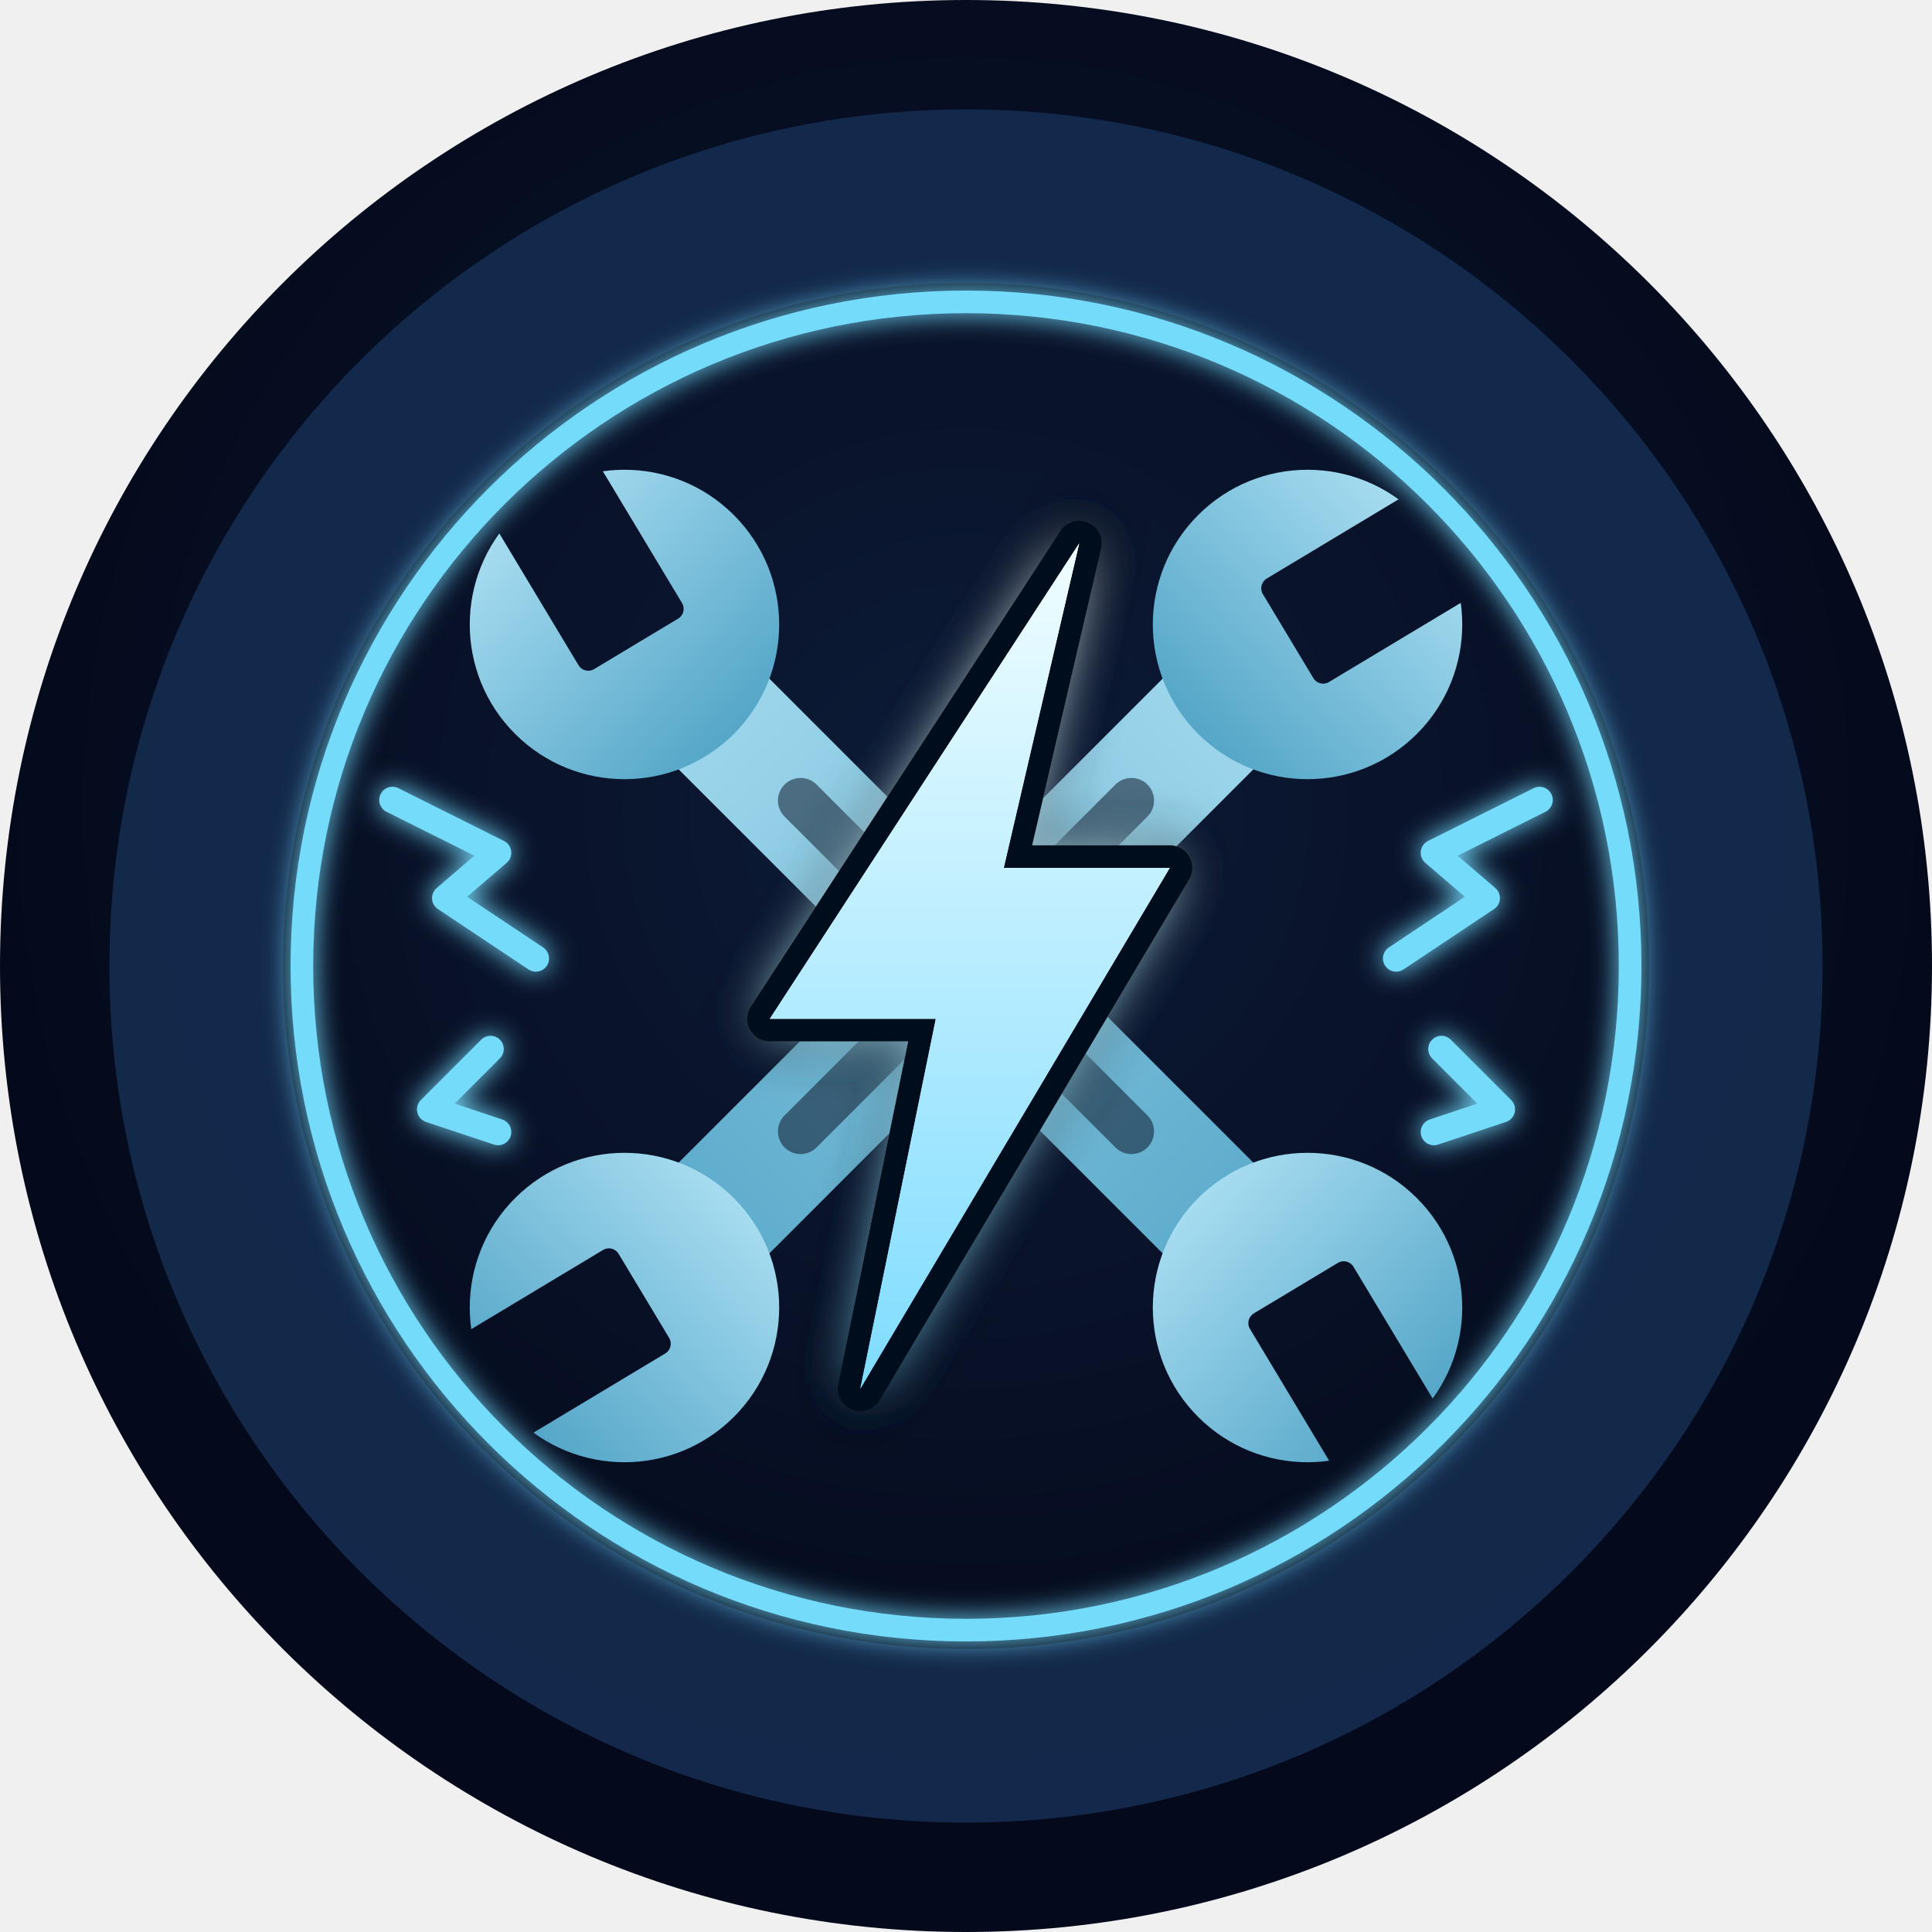
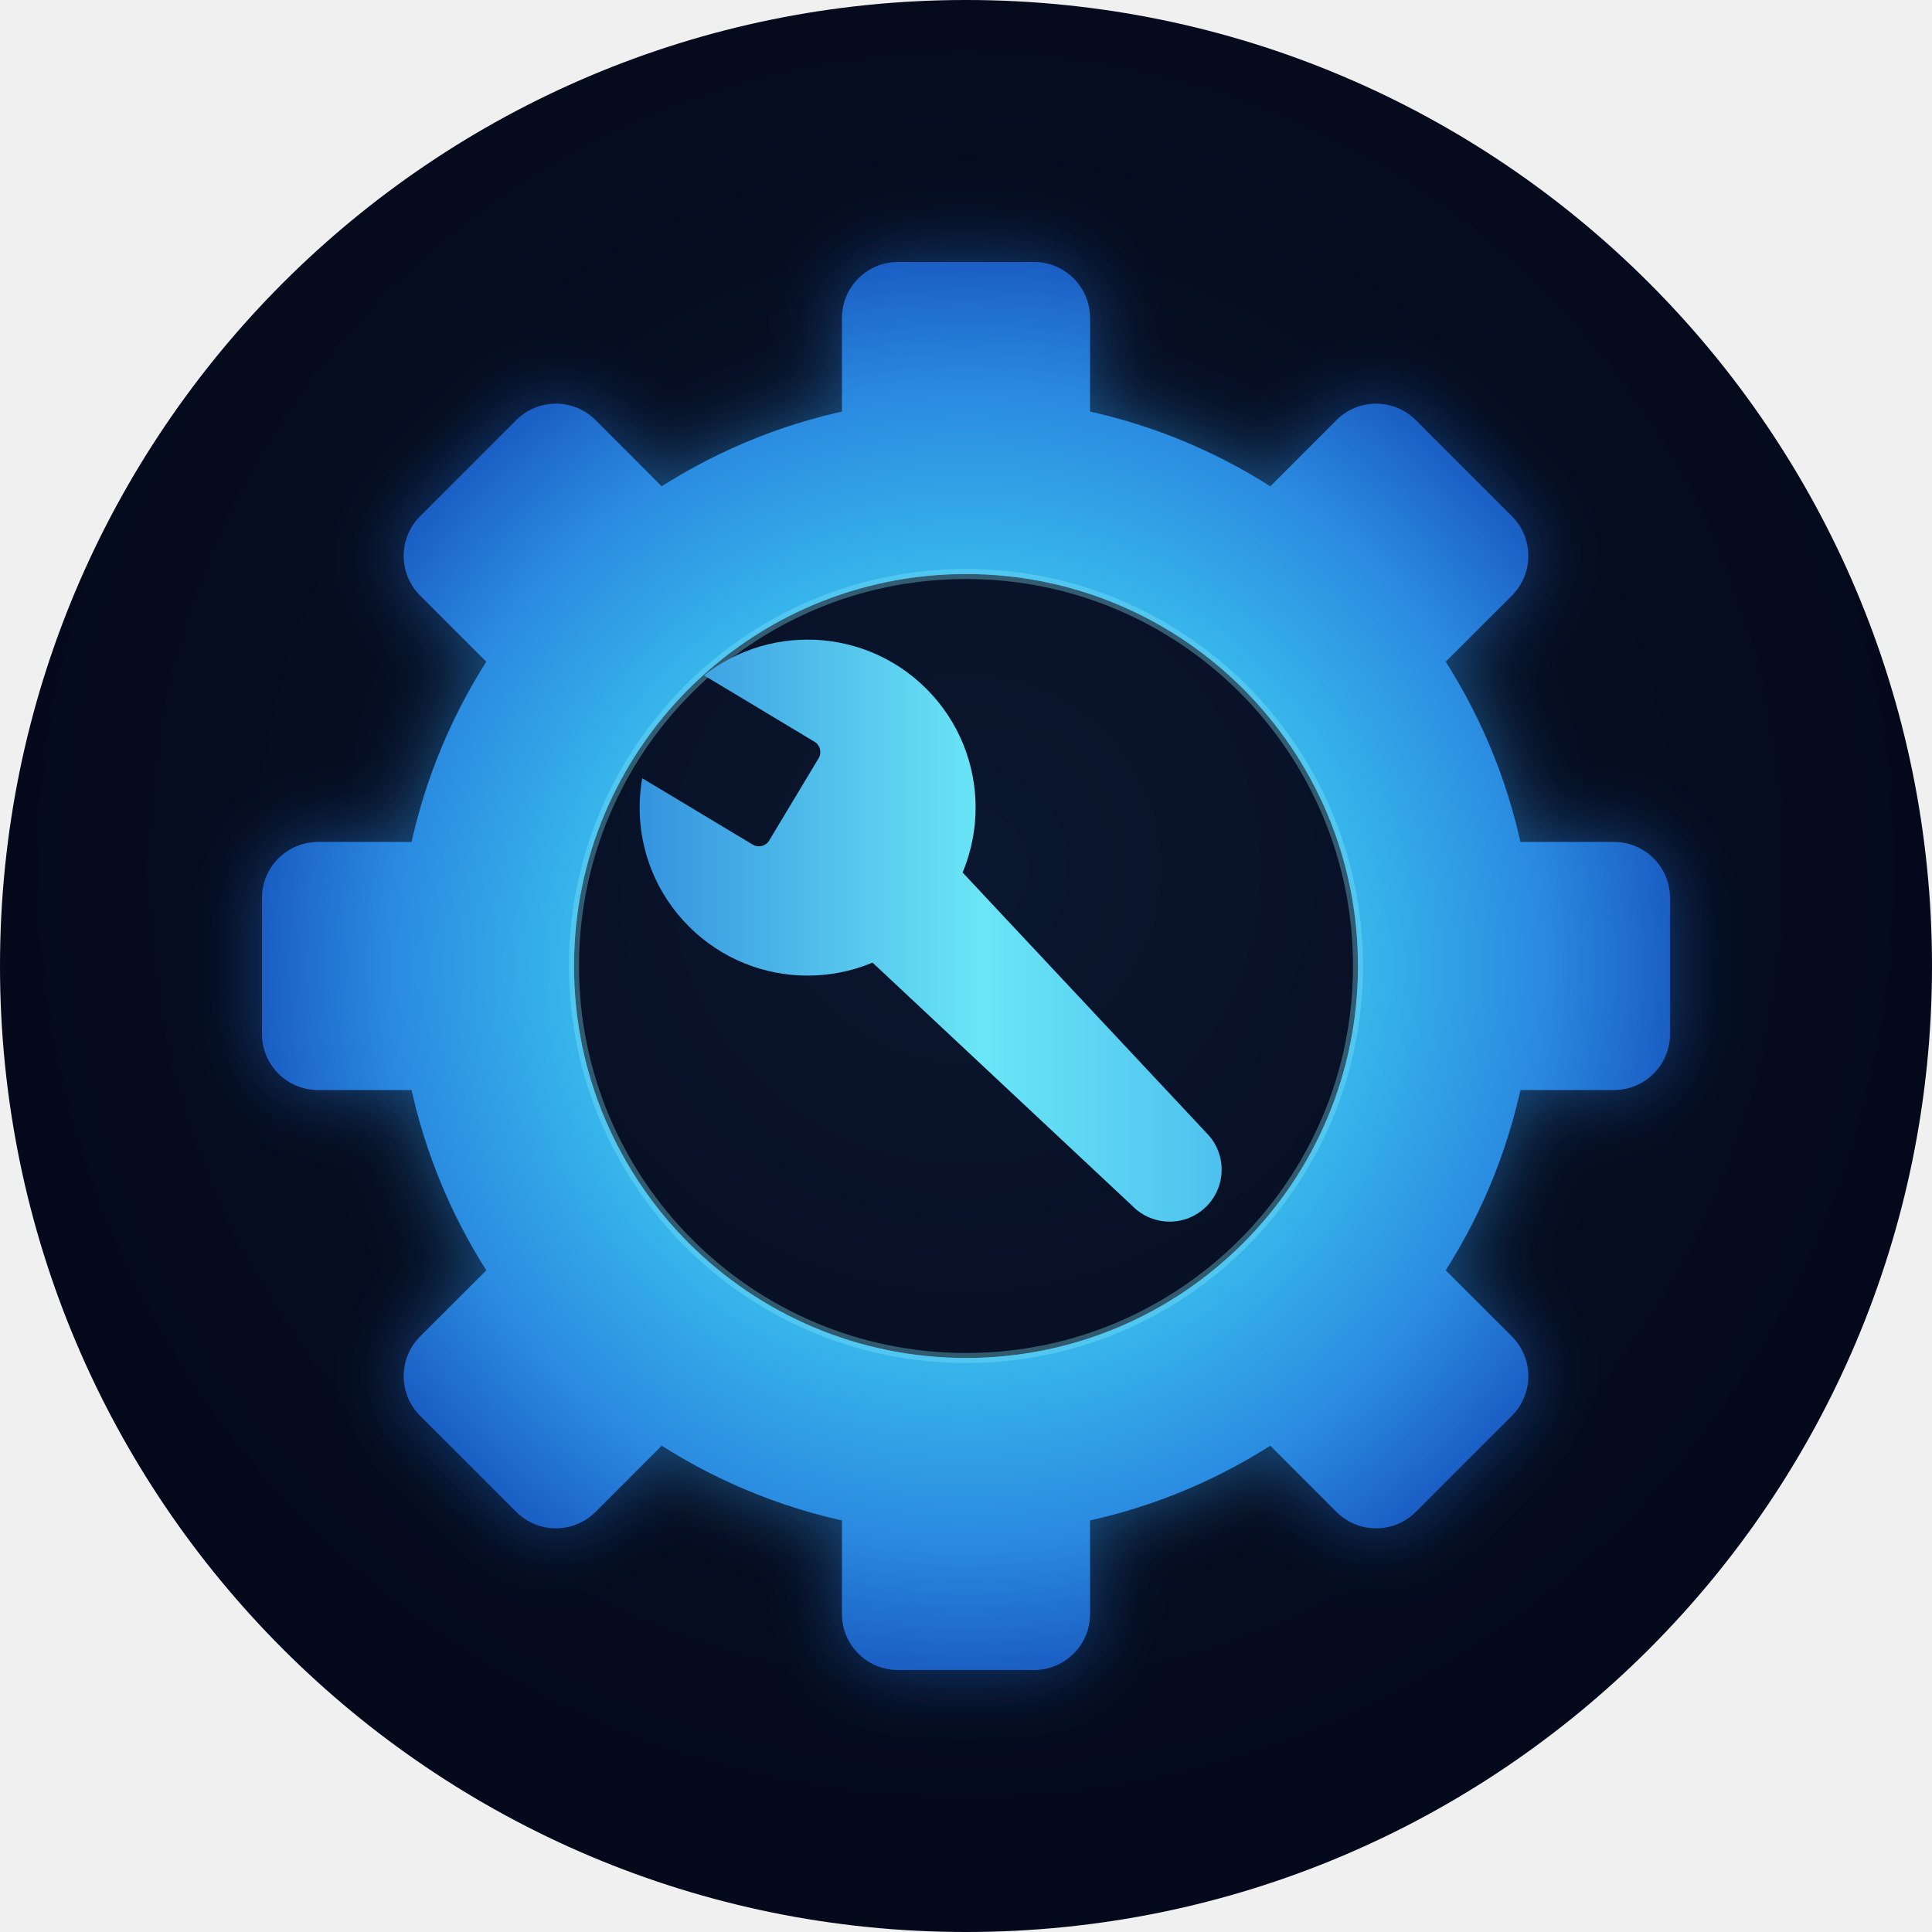
<svg xmlns="http://www.w3.org/2000/svg" viewBox="0 0 512 512">
  <defs>
-     <radialGradient id="abg" cx="50%" cy="42%" r="56%">
-       <stop offset="0" stop-color="#0d1c38" />
-       <stop offset=".6" stop-color="#070f24" />
+     <radialGradient id="abg" cx="50%" cy="45%" r="56%">
+       <stop offset="0" stop-color="#0b1730" />
+       <stop offset=".6" stop-color="#060d20" />
      <stop offset=".9" stop-color="#040a1b" />
    </radialGradient>
-     <linearGradient id="awr" x1="0" y1="0" x2="0" y2="1">
-       <stop offset="0" stop-color="#a6dcf0" />
-       <stop offset="1" stop-color="#55a6c8" />
-     </linearGradient>
-     <linearGradient id="abo" x1="0" y1="0" x2="0" y2="1">
-       <stop offset="0" stop-color="#f0fdff" />
-       <stop offset="1" stop-color="#7fdcff" />
-     </linearGradient>
-     <filter id="agl" x="-30%" y="-30%" width="160%" height="160%">
-       <feGaussianBlur stdDeviation="7" result="b" />
-       <feMerge>
-         <feMergeNode in="b" />
-         <feMergeNode in="SourceGraphic" />
-       </feMerge>
-     </filter>
-     <filter id="ags" x="-30%" y="-30%" width="160%" height="160%">
-       <feGaussianBlur stdDeviation="3.5" result="b" />
-       <feMerge>
-         <feMergeNode in="b" />
-         <feMergeNode in="SourceGraphic" />
-       </feMerge>
-     </filter>
-     <mask id="amk" maskUnits="userSpaceOnUse" x="-200" y="-200" width="400" height="400">
-       <rect x="-200" y="-200" width="400" height="400" fill="#fff" />
-       <g fill="#000">
-         <rect x="-16" y="-184" width="32" height="62" rx="3" transform="rotate(14 0 -128)" />
-         <rect x="-16" y="122" width="32" height="62" rx="3" transform="rotate(14 0 128)" />
-       </g>
-     </mask>
-     <g id="awrench" mask="url(#amk)">
-       <rect x="-17" y="-122" width="34" height="244" rx="15" fill="url(#awr)" />
-       <circle cx="0" cy="-128" r="41" fill="url(#awr)" />
-       <circle cx="0" cy="128" r="41" fill="url(#awr)" />
-     </g>
-     <g id="aslot">
-       <rect x="-6" y="-68" width="12" height="136" rx="6" fill="#040a1b" opacity=".5" />
-     </g>
  </defs>
  <circle cx="256" cy="256" r="256" fill="url(#abg)" />
-   <circle cx="256" cy="256" r="204" fill="none" stroke="#142a4d" stroke-width="46" opacity=".95" />
-   <circle cx="256" cy="256" r="176" fill="none" stroke="#75dbfb" stroke-width="6" filter="url(#ags)" />
-   <g transform="translate(256 256)">
-     <g transform="rotate(45)">
-       <use href="#awrench" />
-       <use href="#aslot" />
+   <g transform="translate(256 256) scale(1.06) translate(-256 -256)">
+     <defs>
+       <radialGradient id="agg" gradientUnits="userSpaceOnUse" cx="0" cy="0" r="176">
+         <stop offset="0" stop-color="#5adcf4" />
+         <stop offset=".55" stop-color="#38b8ec" />
+         <stop offset=".82" stop-color="#2a8ae0" />
+         <stop offset="1" stop-color="#1b5fc4" />
+       </radialGradient>
+       <linearGradient id="awg" gradientUnits="userSpaceOnUse" x1="-70" y1="-70" x2="75" y2="75">
+         <stop offset="0" stop-color="#2a82da" />
+         <stop offset=".5" stop-color="#6ae6f6" />
+         <stop offset="1" stop-color="#3aa8ea" />
+       </linearGradient>
+       <mask id="amk" maskUnits="userSpaceOnUse" x="-200" y="-200" width="400" height="400">
+         <rect x="-200" y="-200" width="400" height="400" fill="#fff" />
+         <circle r="98" fill="#000" />
+       </mask>
+       <mask id="awm" maskUnits="userSpaceOnUse" x="-120" y="-120" width="240" height="240">
+         <rect x="-120" y="-120" width="240" height="240" fill="#fff" />
+         <rect x="-15" y="-112" width="30" height="52" rx="3" fill="#000" transform="rotate(-14 0 -56)" />
+       </mask>
+       <filter id="agl" x="-30%" y="-30%" width="160%" height="160%">
+         <feGaussianBlur stdDeviation="9" result="b" />
+         <feMerge>
+           <feMergeNode in="b" />
+           <feMergeNode in="SourceGraphic" />
+         </feMerge>
+       </filter>
+     </defs>
+     <g transform="translate(256 256)">
+       <g mask="url(#amk)" fill="url(#agg)" filter="url(#agl)" opacity=".55">
+         <circle r="142" />
+         <rect x="-31" y="-176" width="62" height="52" rx="14" transform="rotate(0)" />
+         <rect x="-31" y="-176" width="62" height="52" rx="14" transform="rotate(45)" />
+         <rect x="-31" y="-176" width="62" height="52" rx="14" transform="rotate(90)" />
+         <rect x="-31" y="-176" width="62" height="52" rx="14" transform="rotate(135)" />
+         <rect x="-31" y="-176" width="62" height="52" rx="14" transform="rotate(180)" />
+         <rect x="-31" y="-176" width="62" height="52" rx="14" transform="rotate(225)" />
+         <rect x="-31" y="-176" width="62" height="52" rx="14" transform="rotate(270)" />
+         <rect x="-31" y="-176" width="62" height="52" rx="14" transform="rotate(315)" />
+       </g>
+       <g mask="url(#amk)" fill="url(#agg)">
+         <circle r="142" />
+         <rect x="-31" y="-176" width="62" height="52" rx="14" transform="rotate(0)" />
+         <rect x="-31" y="-176" width="62" height="52" rx="14" transform="rotate(45)" />
+         <rect x="-31" y="-176" width="62" height="52" rx="14" transform="rotate(90)" />
+         <rect x="-31" y="-176" width="62" height="52" rx="14" transform="rotate(135)" />
+         <rect x="-31" y="-176" width="62" height="52" rx="14" transform="rotate(180)" />
+         <rect x="-31" y="-176" width="62" height="52" rx="14" transform="rotate(225)" />
+         <rect x="-31" y="-176" width="62" height="52" rx="14" transform="rotate(270)" />
+         <rect x="-31" y="-176" width="62" height="52" rx="14" transform="rotate(315)" />
+       </g>
+       <circle r="98" fill="none" stroke="#7fe6f8" stroke-width="2.5" opacity=".35" />
+       <g transform="rotate(-45)" mask="url(#awm)">
+         <path d="M-17 -50 L17 -50 L13 72 A13 13 0 0 1 -13 72 Z" fill="url(#awg)" />
+         <circle cx="0" cy="-56" r="42" fill="url(#awg)" />
+       </g>
    </g>
-     <g transform="rotate(-45)">
-       <use href="#awrench" />
-       <use href="#aslot" />
-     </g>
-     <g fill="none" stroke="#75dbfb" stroke-width="7" stroke-linecap="round" stroke-linejoin="round" filter="url(#ags)">
-       <path d="M-152 -44l28 14-14 12 24 16" />
-       <path d="M-126 22l-16 16 18 6" />
-       <path d="M152 -44l-28 14 14 12-24 16" />
-       <path d="M126 22l16 16-18 6" />
-     </g>
-     <path d="M30 -112L-52 14h44L-28 112 54 -26H10Z" fill="url(#abo)" stroke="#040a1b" stroke-width="12" stroke-linejoin="round" paint-order="stroke" filter="url(#agl)" />
-     <path d="M30 -112L-52 14h44L-28 112 54 -26H10Z" fill="url(#abo)" />
  </g>
</svg>
